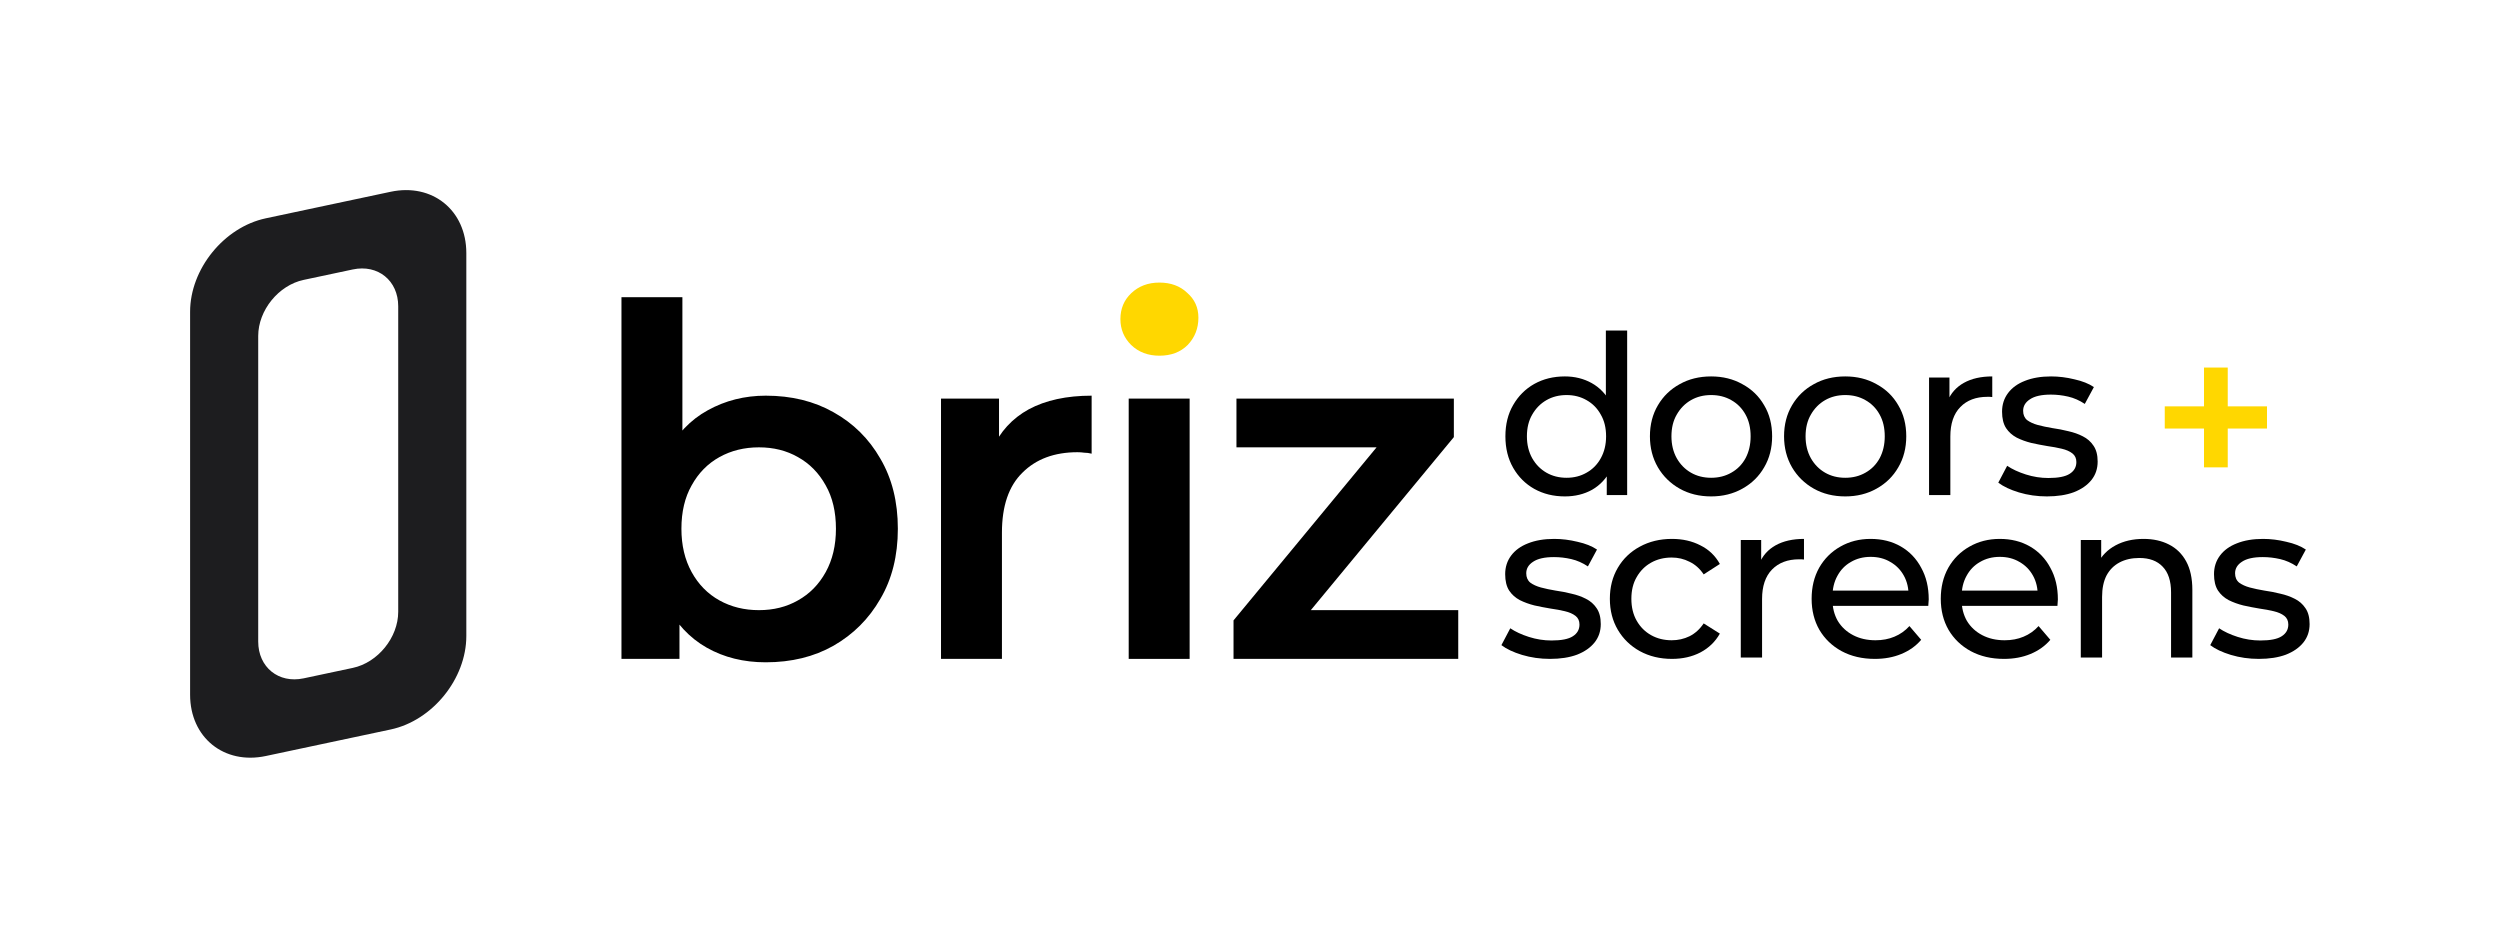
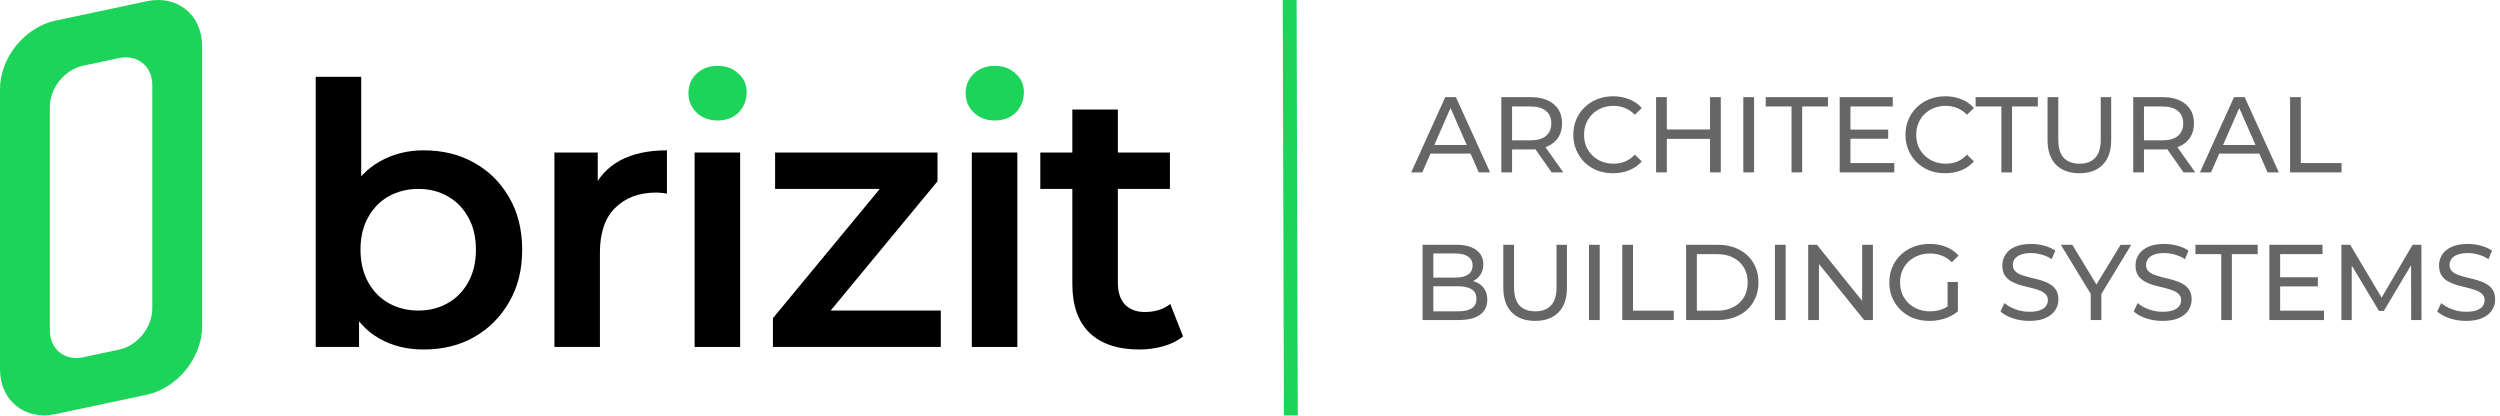
- <svg xmlns="http://www.w3.org/2000/svg" width="5402" height="2048" viewBox="0 0 5402 2048" fill="none">
-   <path d="M4880.84 1423.73C4859.76 1423.73 4839.63 1420.86 4820.46 1415.11C4801.61 1409.36 4786.75 1402.33 4775.89 1394.02L4795.06 1357.6C4805.92 1364.95 4819.34 1371.18 4835.32 1376.29C4851.29 1381.4 4867.58 1383.96 4884.2 1383.96C4905.6 1383.96 4920.94 1380.92 4930.21 1374.85C4939.79 1368.78 4944.58 1360.31 4944.58 1349.45C4944.58 1341.46 4941.71 1335.23 4935.96 1330.76C4930.21 1326.29 4922.54 1322.93 4912.95 1320.7C4903.69 1318.46 4893.3 1316.54 4881.8 1314.94C4870.3 1313.03 4858.8 1310.79 4847.3 1308.24C4835.8 1305.36 4825.25 1301.53 4815.67 1296.73C4806.08 1291.62 4798.41 1284.75 4792.66 1276.13C4786.91 1267.18 4784.04 1255.36 4784.04 1240.66C4784.04 1225.33 4788.35 1211.91 4796.98 1200.41C4805.6 1188.9 4817.74 1180.12 4833.4 1174.05C4849.37 1167.66 4868.22 1164.46 4889.95 1164.46C4906.56 1164.46 4923.34 1166.54 4940.27 1170.69C4957.52 1174.53 4971.58 1180.12 4982.44 1187.47L4962.79 1223.89C4951.29 1216.22 4939.31 1210.95 4926.85 1208.07C4914.39 1205.2 4901.93 1203.76 4889.47 1203.76C4869.34 1203.76 4854.33 1207.12 4844.42 1213.82C4834.52 1220.21 4829.56 1228.52 4829.56 1238.75C4829.56 1247.37 4832.44 1254.08 4838.19 1258.87C4844.26 1263.35 4851.93 1266.86 4861.19 1269.42C4870.78 1271.97 4881.32 1274.21 4892.82 1276.13C4904.33 1277.72 4915.83 1279.96 4927.33 1282.84C4938.83 1285.39 4949.22 1289.07 4958.48 1293.86C4968.07 1298.65 4975.73 1305.36 4981.48 1313.99C4987.56 1322.61 4990.59 1334.11 4990.59 1348.49C4990.59 1363.83 4986.12 1377.09 4977.17 1388.27C4968.23 1399.45 4955.61 1408.24 4939.31 1414.63C4923.02 1420.7 4903.53 1423.73 4880.84 1423.73Z" fill="black" />
-   <path d="M4631.8 1164.46C4652.56 1164.46 4670.78 1168.46 4686.43 1176.44C4702.41 1184.43 4714.87 1196.57 4723.81 1212.87C4732.76 1229.16 4737.23 1249.77 4737.23 1274.69V1420.86H4691.22V1279.96C4691.22 1255.36 4685.15 1236.83 4673.01 1224.37C4661.19 1211.91 4644.42 1205.68 4622.69 1205.68C4606.4 1205.68 4592.18 1208.87 4580.04 1215.26C4567.9 1221.65 4558.47 1231.08 4551.76 1243.54C4545.37 1256 4542.18 1271.49 4542.18 1290.02V1420.86H4496.17V1166.86H4540.26V1235.39L4533.07 1217.18C4541.38 1200.57 4554.16 1187.63 4571.41 1178.36C4588.67 1169.1 4608.79 1164.46 4631.8 1164.46Z" fill="black" />
-   <path d="M4330.21 1423.73C4303.05 1423.73 4279.09 1418.14 4258.32 1406.96C4237.87 1395.78 4221.9 1380.44 4210.4 1360.95C4199.22 1341.46 4193.62 1319.1 4193.62 1293.86C4193.62 1268.62 4199.06 1246.25 4209.92 1226.76C4221.1 1207.27 4236.28 1192.1 4255.45 1181.24C4274.94 1170.05 4296.82 1164.46 4321.1 1164.46C4345.7 1164.46 4367.43 1169.89 4386.28 1180.76C4405.13 1191.62 4419.83 1206.96 4430.37 1226.76C4441.23 1246.25 4446.66 1269.1 4446.66 1295.3C4446.66 1297.21 4446.5 1299.45 4446.19 1302.01C4446.19 1304.56 4446.03 1306.96 4445.71 1309.19H4229.57V1276.13H4421.74L4403.05 1287.63C4403.37 1271.33 4400.02 1256.8 4392.99 1244.02C4385.96 1231.24 4376.22 1221.33 4363.76 1214.3C4351.61 1206.96 4337.4 1203.28 4321.1 1203.28C4305.13 1203.28 4290.91 1206.96 4278.45 1214.3C4265.99 1221.33 4256.25 1231.4 4249.22 1244.5C4242.19 1257.28 4238.67 1271.97 4238.67 1288.59V1296.25C4238.67 1313.19 4242.51 1328.36 4250.17 1341.78C4258.16 1354.88 4269.18 1365.11 4283.24 1372.45C4297.3 1379.8 4313.43 1383.48 4331.65 1383.48C4346.66 1383.48 4360.24 1380.92 4372.38 1375.81C4384.84 1370.7 4395.7 1363.03 4404.97 1352.81L4430.37 1382.52C4418.87 1395.94 4404.49 1406.16 4387.24 1413.19C4370.3 1420.22 4351.29 1423.73 4330.21 1423.73Z" fill="black" />
-   <path d="M4051.14 1423.73C4023.99 1423.73 4000.02 1418.14 3979.26 1406.96C3958.81 1395.78 3942.83 1380.44 3931.33 1360.95C3920.15 1341.46 3914.56 1319.1 3914.56 1293.86C3914.56 1268.62 3919.99 1246.25 3930.85 1226.76C3942.04 1207.27 3957.21 1192.1 3976.38 1181.24C3995.87 1170.05 4017.76 1164.46 4042.04 1164.46C4066.64 1164.46 4088.37 1169.89 4107.22 1180.76C4126.07 1191.62 4140.76 1206.96 4151.31 1226.76C4162.17 1246.25 4167.6 1269.1 4167.6 1295.3C4167.6 1297.21 4167.44 1299.45 4167.12 1302.01C4167.12 1304.56 4166.96 1306.96 4166.64 1309.19H3950.5V1276.13H4142.68L4123.99 1287.63C4124.31 1271.33 4120.95 1256.8 4113.92 1244.02C4106.9 1231.24 4097.15 1221.33 4084.69 1214.3C4072.55 1206.96 4058.33 1203.28 4042.04 1203.28C4026.06 1203.28 4011.85 1206.96 3999.39 1214.3C3986.93 1221.33 3977.18 1231.4 3970.15 1244.5C3963.12 1257.28 3959.61 1271.97 3959.61 1288.59V1296.25C3959.61 1313.19 3963.44 1328.36 3971.11 1341.78C3979.1 1354.88 3990.12 1365.11 4004.18 1372.45C4018.24 1379.8 4034.37 1383.48 4052.58 1383.48C4067.6 1383.48 4081.18 1380.92 4093.32 1375.81C4105.78 1370.7 4116.64 1363.03 4125.91 1352.81L4151.31 1382.52C4139.8 1395.94 4125.43 1406.16 4108.17 1413.19C4091.24 1420.22 4072.23 1423.73 4051.14 1423.73Z" fill="black" />
-   <path d="M3761.47 1420.86V1166.86H3805.56V1235.87L3801.25 1218.62C3808.28 1201.04 3820.1 1187.63 3836.71 1178.36C3853.33 1169.1 3873.77 1164.46 3898.05 1164.46V1209.03C3896.14 1208.71 3894.22 1208.55 3892.3 1208.55C3890.71 1208.55 3889.11 1208.55 3887.51 1208.55C3862.91 1208.55 3843.42 1215.9 3829.04 1230.6C3814.67 1245.29 3807.48 1266.54 3807.48 1294.34V1420.86H3761.47Z" fill="black" />
-   <path d="M3612.77 1423.73C3586.89 1423.73 3563.72 1418.14 3543.28 1406.96C3523.15 1395.78 3507.33 1380.44 3495.83 1360.95C3484.33 1341.46 3478.58 1319.1 3478.58 1293.86C3478.58 1268.62 3484.33 1246.25 3495.83 1226.76C3507.33 1207.27 3523.15 1192.1 3543.28 1181.24C3563.72 1170.05 3586.89 1164.46 3612.77 1164.46C3635.77 1164.46 3656.22 1169.1 3674.11 1178.36C3692.32 1187.31 3706.38 1200.73 3716.28 1218.62L3681.3 1241.14C3672.99 1228.68 3662.77 1219.58 3650.63 1213.82C3638.81 1207.75 3626.03 1204.72 3612.29 1204.72C3595.67 1204.72 3580.82 1208.39 3567.72 1215.74C3554.62 1223.09 3544.24 1233.47 3536.57 1246.89C3528.9 1259.99 3525.07 1275.65 3525.07 1293.86C3525.07 1312.07 3528.9 1327.88 3536.57 1341.3C3544.24 1354.72 3554.62 1365.11 3567.72 1372.45C3580.82 1379.8 3595.67 1383.48 3612.29 1383.48C3626.03 1383.48 3638.81 1380.6 3650.63 1374.85C3662.77 1368.78 3672.99 1359.51 3681.3 1347.05L3716.28 1369.1C3706.38 1386.67 3692.32 1400.25 3674.11 1409.83C3656.22 1419.1 3635.77 1423.73 3612.77 1423.73Z" fill="black" />
-   <path d="M3349.19 1423.73C3328.11 1423.73 3307.98 1420.86 3288.81 1415.11C3269.96 1409.36 3255.1 1402.33 3244.24 1394.02L3263.41 1357.6C3274.27 1364.95 3287.69 1371.18 3303.67 1376.29C3319.64 1381.4 3335.94 1383.96 3352.55 1383.96C3373.96 1383.96 3389.29 1380.92 3398.56 1374.85C3408.14 1368.78 3412.93 1360.31 3412.93 1349.45C3412.93 1341.46 3410.06 1335.23 3404.31 1330.76C3398.56 1326.29 3390.89 1322.93 3381.3 1320.7C3372.04 1318.46 3361.65 1316.54 3350.15 1314.94C3338.65 1313.03 3327.15 1310.79 3315.65 1308.24C3304.15 1305.36 3293.6 1301.53 3284.02 1296.73C3274.43 1291.62 3266.76 1284.75 3261.01 1276.13C3255.26 1267.18 3252.39 1255.36 3252.39 1240.66C3252.39 1225.33 3256.7 1211.91 3265.33 1200.41C3273.95 1188.9 3286.09 1180.12 3301.75 1174.05C3317.72 1167.66 3336.57 1164.46 3358.3 1164.46C3374.91 1164.46 3391.69 1166.54 3408.62 1170.69C3425.87 1174.53 3439.93 1180.12 3450.79 1187.47L3431.14 1223.89C3419.64 1216.22 3407.66 1210.95 3395.2 1208.07C3382.74 1205.2 3370.28 1203.76 3357.82 1203.76C3337.69 1203.76 3322.68 1207.12 3312.77 1213.82C3302.87 1220.21 3297.92 1228.52 3297.92 1238.75C3297.92 1247.37 3300.79 1254.08 3306.54 1258.87C3312.61 1263.35 3320.28 1266.86 3329.55 1269.42C3339.13 1271.97 3349.67 1274.21 3361.18 1276.13C3372.68 1277.72 3384.18 1279.96 3395.68 1282.84C3407.18 1285.39 3417.57 1289.07 3426.83 1293.86C3436.42 1298.65 3444.08 1305.36 3449.84 1313.99C3455.91 1322.61 3458.94 1334.11 3458.94 1348.49C3458.94 1363.83 3454.47 1377.09 3445.52 1388.27C3436.58 1399.45 3423.96 1408.24 3407.66 1414.63C3391.37 1420.7 3371.88 1423.73 3349.19 1423.73Z" fill="black" />
-   <path d="M4762.42 1009.86V794.2H4813.7V1009.86H4762.42ZM4677.6 925.991V878.067H4898.53V925.991H4677.6Z" fill="#FFD700" />
-   <path d="M4422.87 1072.64C4401.78 1072.64 4381.65 1069.76 4362.48 1064.01C4343.63 1058.26 4328.78 1051.23 4317.91 1042.93L4337.08 1006.5C4347.95 1013.85 4361.36 1020.08 4377.34 1025.19C4393.31 1030.31 4409.61 1032.86 4426.22 1032.86C4447.63 1032.86 4462.96 1029.83 4472.23 1023.76C4481.81 1017.69 4486.61 1009.22 4486.61 998.356C4486.61 990.369 4483.73 984.139 4477.98 979.666C4472.23 975.193 4464.56 971.838 4454.98 969.602C4445.71 967.365 4435.33 965.448 4423.83 963.851C4412.32 961.934 4400.82 959.697 4389.32 957.141C4377.82 954.266 4367.28 950.432 4357.69 945.64C4348.11 940.528 4340.44 933.659 4334.69 925.032C4328.94 916.086 4326.06 904.265 4326.06 889.568C4326.06 874.232 4330.37 860.814 4339 849.312C4347.63 837.81 4359.77 829.024 4375.42 822.953C4391.4 816.564 4410.25 813.369 4431.97 813.369C4448.59 813.369 4465.36 815.445 4482.29 819.599C4499.55 823.433 4513.6 829.024 4524.47 836.372L4504.82 872.795C4493.32 865.127 4481.33 859.855 4468.87 856.98C4456.41 854.104 4443.95 852.666 4431.49 852.666C4411.37 852.666 4396.35 856.021 4386.44 862.731C4376.54 869.12 4371.59 877.427 4371.59 887.651C4371.59 896.278 4374.46 902.987 4380.21 907.779C4386.29 912.252 4393.95 915.767 4403.22 918.323C4412.8 920.879 4423.35 923.115 4434.85 925.032C4446.35 926.63 4457.85 928.866 4469.35 931.742C4480.86 934.298 4491.24 937.972 4500.5 942.764C4510.09 947.557 4517.76 954.266 4523.51 962.892C4529.58 971.519 4532.61 983.021 4532.61 997.398C4532.61 1012.73 4528.14 1025.99 4519.2 1037.18C4510.25 1048.36 4497.63 1057.14 4481.33 1063.53C4465.04 1069.6 4445.55 1072.64 4422.87 1072.64Z" fill="black" />
-   <path d="M4168.3 1069.76V815.765H4212.39V884.776L4208.08 867.523C4215.11 849.951 4226.93 836.532 4243.54 827.267C4260.16 818.001 4280.61 813.369 4304.89 813.369V857.938C4302.97 857.619 4301.05 857.459 4299.14 857.459C4297.54 857.459 4295.94 857.459 4294.34 857.459C4269.74 857.459 4250.25 864.807 4235.88 879.504C4221.5 894.201 4214.31 915.447 4214.31 943.243V1069.76H4168.3Z" fill="black" />
-   <path d="M3987.26 1072.64C3961.7 1072.64 3939.02 1067.05 3919.21 1055.87C3899.4 1044.68 3883.74 1029.35 3872.24 1009.86C3860.74 990.049 3854.99 967.685 3854.99 942.764C3854.99 917.524 3860.74 895.159 3872.24 875.67C3883.74 856.181 3899.4 841.005 3919.21 830.142C3939.02 818.96 3961.7 813.369 3987.26 813.369C4012.5 813.369 4035.03 818.96 4054.83 830.142C4074.96 841.005 4090.62 856.181 4101.8 875.67C4113.3 894.84 4119.05 917.205 4119.05 942.764C4119.05 968.004 4113.3 990.369 4101.8 1009.86C4090.62 1029.35 4074.96 1044.68 4054.83 1055.87C4035.03 1067.05 4012.5 1072.64 3987.26 1072.64ZM3987.26 1032.38C4003.56 1032.38 4018.09 1028.71 4030.87 1021.36C4043.97 1014.01 4054.2 1003.63 4061.54 990.209C4068.89 976.471 4072.57 960.656 4072.57 942.764C4072.57 924.553 4068.89 908.898 4061.54 895.798C4054.2 882.38 4043.97 871.996 4030.87 864.648C4018.09 857.299 4003.56 853.625 3987.26 853.625C3970.97 853.625 3956.43 857.299 3943.65 864.648C3930.87 871.996 3920.65 882.38 3912.98 895.798C3905.31 908.898 3901.48 924.553 3901.48 942.764C3901.48 960.656 3905.31 976.471 3912.98 990.209C3920.65 1003.63 3930.87 1014.01 3943.65 1021.36C3956.43 1028.71 3970.97 1032.38 3987.26 1032.38Z" fill="black" />
-   <path d="M3697.43 1072.64C3671.87 1072.64 3649.19 1067.05 3629.38 1055.87C3609.57 1044.68 3593.91 1029.35 3582.41 1009.86C3570.91 990.049 3565.16 967.685 3565.16 942.764C3565.16 917.524 3570.91 895.159 3582.41 875.67C3593.91 856.181 3609.57 841.005 3629.38 830.142C3649.19 818.96 3671.87 813.369 3697.43 813.369C3722.67 813.369 3745.2 818.96 3765 830.142C3785.13 841.005 3800.79 856.181 3811.97 875.67C3823.47 894.84 3829.22 917.205 3829.22 942.764C3829.22 968.004 3823.47 990.369 3811.97 1009.86C3800.79 1029.35 3785.13 1044.68 3765 1055.87C3745.2 1067.05 3722.67 1072.64 3697.43 1072.64ZM3697.43 1032.38C3713.73 1032.38 3728.26 1028.71 3741.04 1021.36C3754.14 1014.01 3764.37 1003.63 3771.71 990.209C3779.06 976.471 3782.74 960.656 3782.74 942.764C3782.74 924.553 3779.06 908.898 3771.71 895.798C3764.37 882.38 3754.14 871.996 3741.04 864.648C3728.26 857.299 3713.73 853.625 3697.43 853.625C3681.14 853.625 3666.6 857.299 3653.82 864.648C3641.04 871.996 3630.82 882.38 3623.15 895.798C3615.48 908.898 3611.65 924.553 3611.65 942.764C3611.65 960.656 3615.48 976.471 3623.15 990.209C3630.82 1003.63 3641.04 1014.01 3653.82 1021.36C3666.6 1028.71 3681.14 1032.38 3697.43 1032.38Z" fill="black" />
-   <path d="M3381.3 1072.64C3356.7 1072.64 3334.66 1067.21 3315.17 1056.34C3296 1045.48 3280.82 1030.31 3269.64 1010.82C3258.46 991.327 3252.87 968.643 3252.87 942.763C3252.87 916.884 3258.46 894.36 3269.64 875.19C3280.82 855.701 3296 840.525 3315.17 829.662C3334.66 818.799 3356.7 813.368 3381.3 813.368C3402.71 813.368 3422.04 818.16 3439.29 827.745C3456.54 837.33 3470.28 851.707 3480.51 870.877C3491.05 890.047 3496.32 914.009 3496.32 942.763C3496.32 971.518 3491.21 995.48 3480.98 1014.65C3471.08 1033.82 3457.5 1048.36 3440.25 1058.26C3423 1067.85 3403.35 1072.64 3381.3 1072.64ZM3385.14 1032.38C3401.11 1032.38 3415.49 1028.71 3428.27 1021.36C3441.37 1014.01 3451.59 1003.63 3458.94 990.208C3466.61 976.47 3470.44 960.655 3470.44 942.763C3470.44 924.552 3466.61 908.897 3458.94 895.798C3451.59 882.379 3441.37 871.995 3428.27 864.647C3415.49 857.298 3401.11 853.624 3385.14 853.624C3368.84 853.624 3354.31 857.298 3341.53 864.647C3328.75 871.995 3318.52 882.379 3310.85 895.798C3303.19 908.897 3299.35 924.552 3299.35 942.763C3299.35 960.655 3303.19 976.47 3310.85 990.208C3318.52 1003.63 3328.75 1014.01 3341.53 1021.36C3354.31 1028.71 3368.84 1032.38 3385.14 1032.38ZM3471.88 1069.76V1001.23L3474.75 942.284L3469.96 883.337V714.165H3515.97V1069.76H3471.88Z" fill="black" />
-   <path d="M2665.41 1423.73V1340.52L3011.94 921.318L3036.17 966.609H2671.73V861.281H3141.49V944.49L2794.96 1363.7L2768.63 1318.41H3150.97V1423.73H2665.41Z" fill="black" />
-   <path fill-rule="evenodd" clip-rule="evenodd" d="M2438.89 861.28V1423.73H2570.55V861.28H2438.89Z" fill="black" />
-   <path d="M2505.24 768.591C2480.67 768.591 2460.3 760.867 2444.15 745.419C2428.71 729.971 2420.98 711.363 2420.98 689.595C2420.98 667.125 2428.71 648.517 2444.15 633.771C2460.3 618.323 2480.67 610.599 2505.24 610.599C2529.82 610.599 2549.83 617.972 2565.28 632.718C2581.43 646.762 2589.51 664.667 2589.51 686.435C2589.51 709.607 2581.78 729.269 2566.34 745.419C2550.89 760.867 2530.52 768.591 2505.24 768.591Z" fill="#FFD700" />
-   <path d="M2033.33 1423.73V861.279H2158.67V1016.11L2143.93 970.82C2160.78 932.902 2187.11 904.112 2222.92 884.451C2259.44 864.79 2304.73 854.959 2358.8 854.959V980.299C2353.18 978.895 2347.91 978.193 2343 978.193C2338.08 977.491 2333.17 977.14 2328.25 977.14C2278.4 977.14 2238.72 991.886 2209.23 1021.38C2179.74 1050.17 2164.99 1093.35 2164.99 1150.93V1423.73H2033.33Z" fill="black" />
-   <path d="M1654.63 1431.1C1606.88 1431.1 1564.4 1420.57 1527.18 1399.51C1489.97 1378.44 1460.48 1346.84 1438.71 1304.71C1417.64 1261.88 1407.11 1207.81 1407.11 1142.51C1407.11 1076.5 1417.99 1022.43 1439.76 980.3C1462.23 938.169 1492.07 906.922 1529.29 886.558C1567.21 865.493 1608.99 854.96 1654.63 854.96C1710.1 854.96 1758.91 866.897 1801.04 890.771C1843.87 914.646 1877.58 948 1902.15 990.833C1927.43 1033.67 1940.07 1084.22 1940.07 1142.51C1940.07 1200.79 1927.43 1251.34 1902.15 1294.18C1877.58 1337.01 1843.87 1370.72 1801.04 1395.29C1758.91 1419.17 1710.1 1431.1 1654.63 1431.1ZM1342.86 1423.73V642.197H1474.52V991.886L1463.99 1141.45L1468.2 1291.02V1423.73H1342.86ZM1639.88 1318.4C1671.48 1318.4 1699.57 1311.38 1724.15 1297.34C1749.43 1283.29 1769.44 1262.93 1784.18 1236.25C1798.93 1209.56 1806.3 1178.32 1806.3 1142.51C1806.3 1105.99 1798.93 1074.74 1784.18 1048.76C1769.44 1022.08 1749.43 1001.72 1724.15 987.673C1699.57 973.629 1671.48 966.608 1639.88 966.608C1608.29 966.608 1579.85 973.629 1554.57 987.673C1529.29 1001.72 1509.28 1022.08 1494.53 1048.76C1479.79 1074.74 1472.41 1105.99 1472.41 1142.51C1472.41 1178.32 1479.79 1209.56 1494.53 1236.25C1509.28 1262.93 1529.29 1283.29 1554.57 1297.34C1579.85 1311.38 1608.29 1318.4 1639.88 1318.4Z" fill="black" />
-   <path d="M844.111 414.387C934.423 395.19 1007.63 454.476 1007.63 546.805V1374.33C1007.63 1466.66 934.422 1557.07 844.111 1576.26L574.299 1633.61C483.988 1652.81 410.775 1593.52 410.775 1501.19V673.671C410.775 581.342 483.987 490.933 574.299 471.737L844.111 414.387ZM860.464 661.674C860.463 606.277 816.536 570.706 762.35 582.224L656.06 604.817C601.874 616.335 557.946 670.58 557.946 725.977V1386.32C557.947 1441.72 601.874 1477.29 656.06 1465.77L762.35 1443.18C816.536 1431.66 860.464 1377.42 860.464 1322.02V661.674Z" fill="#1D1D1F" />
+ <svg xmlns="http://www.w3.org/2000/svg" width="7382" height="1227" viewBox="0 0 7382 1227" fill="none">
+   <path d="M4166.95 509.024L4267.58 286.816H4299.01L4399.95 509.024H4366.62L4276.79 304.593H4289.48L4199.65 509.024H4166.95ZM4209.81 453.472L4218.38 428.077H4343.45L4352.65 453.472H4209.81ZM4433.1 509.024V286.816H4519.76C4548.54 286.816 4571.19 293.694 4587.69 307.45C4604.2 320.994 4612.45 339.935 4612.45 364.272C4612.45 380.355 4608.75 394.217 4601.34 405.856C4593.94 417.284 4583.36 426.067 4569.6 432.204C4555.84 438.341 4539.23 441.41 4519.76 441.41H4450.56L4464.84 426.807V509.024H4433.1ZM4581.66 509.024L4525.16 428.395H4559.12L4616.26 509.024H4581.66ZM4464.84 429.982L4450.56 414.427H4518.81C4539.13 414.427 4554.47 410.089 4564.84 401.412C4575.42 392.524 4580.71 380.144 4580.71 364.272C4580.71 348.4 4575.42 336.125 4564.84 327.449C4554.47 318.772 4539.13 314.434 4518.81 314.434H4450.56L4464.84 298.562V429.982ZM4763.1 511.564C4746.17 511.564 4730.51 508.813 4716.12 503.31C4701.94 497.597 4689.56 489.661 4678.98 479.502C4668.61 469.133 4660.46 457.07 4654.53 443.314C4648.61 429.559 4645.65 414.427 4645.65 397.92C4645.65 381.414 4648.61 366.282 4654.53 352.526C4660.46 338.771 4668.71 326.814 4679.3 316.656C4689.88 306.286 4702.26 298.35 4716.44 292.848C4730.83 287.134 4746.49 284.277 4763.42 284.277C4780.56 284.277 4796.32 287.24 4810.72 293.165C4825.32 298.879 4837.7 307.45 4847.86 318.878L4827.22 338.877C4818.76 329.988 4809.23 323.428 4798.65 319.195C4788.07 314.751 4776.75 312.529 4764.69 312.529C4752.2 312.529 4740.56 314.645 4729.77 318.878C4719.19 323.11 4709.98 329.036 4702.15 336.654C4694.32 344.273 4688.18 353.373 4683.74 363.954C4679.51 374.324 4677.39 385.646 4677.39 397.92C4677.39 410.195 4679.51 421.623 4683.74 432.204C4688.18 442.574 4694.32 451.568 4702.15 459.186C4709.98 466.805 4719.19 472.73 4729.77 476.963C4740.56 481.196 4752.2 483.312 4764.69 483.312C4776.75 483.312 4788.07 481.196 4798.65 476.963C4809.23 472.519 4818.76 465.747 4827.22 456.647L4847.86 476.646C4837.7 488.073 4825.32 496.75 4810.72 502.676C4796.32 508.601 4780.45 511.564 4763.1 511.564ZM5049.4 509.024V286.816H5081.14V509.024H5049.4ZM4890.04 509.024V286.816H4921.78V509.024H4890.04ZM4918.61 409.983V382.366H5052.25V409.983H4918.61ZM5147.65 509.024V286.816H5179.39V509.024H5147.65ZM5290.04 509.024V314.434H5213.86V286.816H5397.66V314.434H5321.47V509.024H5290.04ZM5432.23 509.024V286.816H5589.05V314.434H5463.97V481.407H5593.49V509.024H5432.23ZM5461.12 409.666V382.683H5575.4V409.666H5461.12ZM5743.94 511.564C5727.01 511.564 5711.35 508.813 5696.96 503.31C5682.78 497.597 5670.4 489.661 5659.82 479.502C5649.45 469.133 5641.3 457.07 5635.37 443.314C5629.45 429.559 5626.49 414.427 5626.49 397.92C5626.49 381.414 5629.45 366.282 5635.37 352.526C5641.3 338.771 5649.55 326.814 5660.14 316.656C5670.72 306.286 5683.1 298.35 5697.28 292.848C5711.67 287.134 5727.33 284.277 5744.26 284.277C5761.4 284.277 5777.16 287.24 5791.56 293.165C5806.16 298.879 5818.54 307.45 5828.7 318.878L5808.06 338.877C5799.6 329.988 5790.07 323.428 5779.49 319.195C5768.91 314.751 5757.59 312.529 5745.53 312.529C5733.04 312.529 5721.4 314.645 5710.61 318.878C5700.03 323.11 5690.82 329.036 5682.99 336.654C5675.16 344.273 5669.02 353.373 5664.58 363.954C5660.35 374.324 5658.23 385.646 5658.23 397.92C5658.23 410.195 5660.35 421.623 5664.58 432.204C5669.02 442.574 5675.16 451.568 5682.99 459.186C5690.82 466.805 5700.03 472.73 5710.61 476.963C5721.4 481.196 5733.04 483.312 5745.53 483.312C5757.59 483.312 5768.91 481.196 5779.49 476.963C5790.07 472.519 5799.6 465.747 5808.06 456.647L5828.7 476.646C5818.54 488.073 5806.16 496.75 5791.56 502.676C5777.16 508.601 5761.29 511.564 5743.94 511.564ZM5909.73 509.024V314.434H5833.55V286.816H6017.35V314.434H5941.16V509.024H5909.73ZM6139.95 511.564C6110.74 511.564 6087.78 503.205 6071.06 486.486C6054.35 469.768 6045.99 445.325 6045.99 413.158V286.816H6077.73V411.888C6077.73 436.648 6083.13 454.742 6093.92 466.17C6104.92 477.598 6120.37 483.312 6140.27 483.312C6160.37 483.312 6175.82 477.598 6186.61 466.17C6197.62 454.742 6203.12 436.648 6203.12 411.888V286.816H6233.91V413.158C6233.91 445.325 6225.55 469.768 6208.83 486.486C6192.33 503.205 6169.36 511.564 6139.95 511.564ZM6298.99 509.024V286.816H6385.65C6414.43 286.816 6437.08 293.694 6453.58 307.45C6470.09 320.994 6478.34 339.935 6478.34 364.272C6478.34 380.355 6474.64 394.217 6467.23 405.856C6459.83 417.284 6449.25 426.067 6435.49 432.204C6421.73 438.341 6405.12 441.41 6385.65 441.41H6316.45L6330.73 426.807V509.024H6298.99ZM6447.55 509.024L6391.05 428.395H6425.01L6482.15 509.024H6447.55ZM6330.73 429.982L6316.45 414.427H6384.7C6405.02 414.427 6420.36 410.089 6430.73 401.412C6441.31 392.524 6446.6 380.144 6446.6 364.272C6446.6 348.4 6441.31 336.125 6430.73 327.449C6420.36 318.772 6405.02 314.434 6384.7 314.434H6316.45L6330.73 298.562V429.982ZM6495.98 509.024L6596.61 286.816H6628.04L6728.98 509.024H6695.65L6605.82 304.593H6618.51L6528.68 509.024H6495.98ZM6538.84 453.472L6547.41 428.077H6672.48L6681.68 453.472H6538.84ZM6762.13 509.024V286.816H6793.87V481.407H6914.18V509.024H6762.13ZM4200.6 945.024V722.816H4300.28C4325.88 722.816 4345.57 728.001 4359.32 738.371C4373.08 748.529 4379.95 762.496 4379.95 780.273C4379.95 792.336 4377.2 802.494 4371.7 810.747C4366.41 819.001 4359.21 825.35 4350.11 829.794C4341.02 834.238 4331.17 836.46 4320.59 836.46L4326.31 826.937C4339 826.937 4350.22 829.159 4359.96 833.603C4369.69 838.047 4377.41 844.608 4383.13 853.284C4388.84 861.749 4391.7 872.331 4391.7 885.028C4391.7 904.075 4384.5 918.889 4370.11 929.47C4355.93 939.84 4334.77 945.024 4306.63 945.024H4200.6ZM4232.34 919.312H4305.36C4322.92 919.312 4336.36 916.349 4345.67 910.423C4354.98 904.498 4359.64 895.186 4359.64 882.489C4359.64 869.58 4354.98 860.162 4345.67 854.237C4336.36 848.311 4322.92 845.348 4305.36 845.348H4229.49V819.636H4297.42C4313.5 819.636 4325.99 816.673 4334.88 810.747C4343.77 804.822 4348.21 795.933 4348.21 784.082C4348.21 772.231 4343.77 763.343 4334.88 757.417C4325.99 751.492 4313.5 748.529 4297.42 748.529H4232.34V919.312ZM4532.91 947.564C4503.7 947.564 4480.74 939.205 4464.02 922.486C4447.31 905.768 4438.95 881.325 4438.95 849.158V722.816H4470.69V847.888C4470.69 872.648 4476.09 890.742 4486.88 902.17C4497.88 913.598 4513.33 919.312 4533.23 919.312C4553.33 919.312 4568.78 913.598 4579.57 902.17C4590.58 890.742 4596.08 872.648 4596.08 847.888V722.816H4626.87V849.158C4626.87 881.325 4618.51 905.768 4601.79 922.486C4585.29 939.205 4562.32 947.564 4532.91 947.564ZM4691.95 945.024V722.816H4723.69V945.024H4691.95ZM4790.22 945.024V722.816H4821.96V917.407H4942.27V945.024H4790.22ZM4978.7 945.024V722.816H5072.35C5096.05 722.816 5116.89 727.472 5134.88 736.784C5153.08 746.095 5167.15 759.11 5177.1 775.829C5187.26 792.547 5192.34 811.911 5192.34 833.92C5192.34 855.93 5187.26 875.293 5177.1 892.012C5167.15 908.73 5153.08 921.745 5134.88 931.057C5116.89 940.369 5096.05 945.024 5072.35 945.024H4978.7ZM5010.44 917.407H5070.44C5088.85 917.407 5104.72 913.915 5118.06 906.932C5131.6 899.948 5142.08 890.213 5149.48 877.727C5156.89 865.03 5160.59 850.427 5160.59 833.92C5160.59 817.202 5156.89 802.6 5149.48 790.114C5142.08 777.628 5131.6 767.893 5118.06 760.909C5104.72 753.926 5088.85 750.434 5070.44 750.434H5010.44V917.407ZM5240.96 945.024V722.816H5272.7V945.024H5240.96ZM5339.23 945.024V722.816H5365.26L5512.24 905.344H5498.59V722.816H5530.33V945.024H5504.3L5357.32 762.496H5370.97V945.024H5339.23ZM5697.15 947.564C5680.01 947.564 5664.24 944.813 5649.85 939.31C5635.46 933.597 5622.98 925.661 5612.4 915.502C5601.81 905.133 5593.56 893.07 5587.63 879.314C5581.71 865.559 5578.75 850.427 5578.75 833.92C5578.75 817.414 5581.71 802.282 5587.63 788.526C5593.56 774.771 5601.81 762.814 5612.4 752.656C5623.19 742.286 5635.78 734.35 5650.17 728.848C5664.56 723.134 5680.43 720.277 5697.79 720.277C5715.35 720.277 5731.44 723.134 5746.04 728.848C5760.64 734.562 5773.02 743.133 5783.18 754.56L5763.5 774.242C5754.4 765.353 5744.45 758.899 5733.66 754.878C5723.08 750.645 5711.54 748.529 5699.06 748.529C5686.36 748.529 5674.51 750.645 5663.5 754.878C5652.71 759.11 5643.29 765.036 5635.25 772.654C5627.42 780.273 5621.28 789.373 5616.84 799.954C5612.61 810.324 5610.49 821.646 5610.49 833.92C5610.49 845.983 5612.61 857.305 5616.84 867.886C5621.28 878.256 5627.42 887.356 5635.25 895.186C5643.29 902.805 5652.71 908.73 5663.5 912.963C5674.3 917.196 5686.04 919.312 5698.74 919.312C5710.59 919.312 5721.91 917.513 5732.71 913.915C5743.71 910.106 5753.87 903.863 5763.18 895.186L5781.27 919.312C5770.27 928.623 5757.36 935.713 5742.55 940.58C5727.94 945.236 5712.81 947.564 5697.15 947.564ZM5781.27 919.312L5750.8 915.185V832.651H5781.27V919.312ZM5992.06 947.564C5975.13 947.564 5958.94 945.024 5943.49 939.945C5928.04 934.655 5915.87 927.883 5906.98 919.629L5918.73 894.869C5927.19 902.276 5937.99 908.413 5951.11 913.28C5964.23 918.148 5977.88 920.582 5992.06 920.582C6004.97 920.582 6015.44 919.1 6023.49 916.137C6031.53 913.175 6037.45 909.154 6041.26 904.075C6045.07 898.784 6046.98 892.858 6046.98 886.298C6046.98 878.679 6044.44 872.542 6039.36 867.886C6034.49 863.231 6028.04 859.527 6019.99 856.776C6012.16 853.813 6003.49 851.274 5993.96 849.158C5984.44 847.041 5974.81 844.608 5965.08 841.856C5955.55 838.894 5946.77 835.19 5938.73 830.746C5930.9 826.302 5924.55 820.376 5919.68 812.969C5914.81 805.351 5912.38 795.616 5912.38 783.765C5912.38 772.337 5915.34 761.862 5921.27 752.338C5927.41 742.603 5936.72 734.879 5949.2 729.165C5961.9 723.24 5977.99 720.277 5997.46 720.277C6010.36 720.277 6023.17 721.97 6035.87 725.356C6048.56 728.742 6059.57 733.609 6068.88 739.958L6058.4 765.353C6048.88 759.005 6038.83 754.455 6028.25 751.703C6017.67 748.741 6007.4 747.259 5997.46 747.259C5984.97 747.259 5974.71 748.846 5966.66 752.021C5958.62 755.195 5952.7 759.428 5948.89 764.718C5945.29 770.009 5943.49 775.935 5943.49 782.495C5943.49 790.325 5945.92 796.568 5950.79 801.224C5955.87 805.88 5962.33 809.583 5970.16 812.334C5978.2 815.086 5986.98 817.625 5996.5 819.953C6006.03 822.069 6015.55 824.503 6025.07 827.254C6034.81 830.005 6043.59 833.603 6051.42 838.047C6059.46 842.491 6065.92 848.417 6070.78 855.824C6075.65 863.231 6078.08 872.754 6078.08 884.393C6078.08 895.61 6075.02 906.085 6068.88 915.82C6062.74 925.343 6053.22 933.068 6040.31 938.993C6027.61 944.707 6011.53 947.564 5992.06 947.564ZM6173.46 945.024V859.95L6180.76 879.632L6085.21 722.816H6119.18L6199.49 855.189H6181.08L6261.71 722.816H6293.13L6197.9 879.632L6204.88 859.95V945.024H6173.46ZM6385.45 947.564C6368.52 947.564 6352.33 945.024 6336.88 939.945C6321.43 934.655 6309.26 927.883 6300.37 919.629L6312.12 894.869C6320.59 902.276 6331.38 908.413 6344.5 913.28C6357.62 918.148 6371.27 920.582 6385.45 920.582C6398.36 920.582 6408.83 919.1 6416.88 916.137C6424.92 913.175 6430.84 909.154 6434.65 904.075C6438.46 898.784 6440.37 892.858 6440.37 886.298C6440.37 878.679 6437.83 872.542 6432.75 867.886C6427.88 863.231 6421.43 859.527 6413.38 856.776C6405.55 853.813 6396.88 851.274 6387.35 849.158C6377.83 847.041 6368.2 844.608 6358.47 841.856C6348.94 838.894 6340.16 835.19 6332.12 830.746C6324.29 826.302 6317.94 820.376 6313.07 812.969C6308.2 805.351 6305.77 795.616 6305.77 783.765C6305.77 772.337 6308.73 761.862 6314.66 752.338C6320.8 742.603 6330.11 734.879 6342.59 729.165C6355.29 723.24 6371.38 720.277 6390.85 720.277C6403.75 720.277 6416.56 721.97 6429.26 725.356C6441.95 728.742 6452.96 733.609 6462.27 739.958L6451.79 765.353C6442.27 759.005 6432.22 754.455 6421.64 751.703C6411.06 748.741 6400.79 747.259 6390.85 747.259C6378.36 747.259 6368.1 748.846 6360.05 752.021C6352.01 755.195 6346.09 759.428 6342.28 764.718C6338.68 770.009 6336.88 775.935 6336.88 782.495C6336.88 790.325 6339.31 796.568 6344.18 801.224C6349.26 805.88 6355.72 809.583 6363.55 812.334C6371.59 815.086 6380.37 817.625 6389.89 819.953C6399.42 822.069 6408.94 824.503 6418.46 827.254C6428.2 830.005 6436.98 833.603 6444.81 838.047C6452.85 842.491 6459.31 848.417 6464.17 855.824C6469.04 863.231 6471.47 872.754 6471.47 884.393C6471.47 895.61 6468.41 906.085 6462.27 915.82C6456.13 925.343 6446.61 933.068 6433.7 938.993C6421 944.707 6404.92 947.564 6385.45 947.564ZM6558.88 945.024V750.434H6482.69V722.816H6666.49V750.434H6590.3V945.024H6558.88ZM6701.06 945.024V722.816H6857.88V750.434H6732.8V917.407H6862.32V945.024H6701.06ZM6729.95 845.666V818.683H6844.23V845.666H6729.95ZM6913.72 945.024V722.816H6939.75L7039.43 890.742H7025.46L7123.87 722.816H7149.9L7150.21 945.024H7119.74L7119.42 770.75H7126.72L7039.11 918.042H7024.51L6936.26 770.75H6944.2V945.024H6913.72ZM7281.66 947.564C7264.73 947.564 7248.54 945.024 7233.09 939.945C7217.64 934.655 7205.47 927.883 7196.58 919.629L7208.33 894.869C7216.79 902.276 7227.59 908.413 7240.71 913.28C7253.83 918.148 7267.48 920.582 7281.66 920.582C7294.57 920.582 7305.04 919.1 7313.09 916.137C7321.13 913.175 7327.05 909.154 7330.86 904.075C7334.67 898.784 7336.58 892.858 7336.58 886.298C7336.58 878.679 7334.04 872.542 7328.96 867.886C7324.09 863.231 7317.64 859.527 7309.59 856.776C7301.76 853.813 7293.09 851.274 7283.56 849.158C7274.04 847.041 7264.41 844.608 7254.68 841.856C7245.15 838.894 7236.37 835.19 7228.33 830.746C7220.5 826.302 7214.15 820.376 7209.28 812.969C7204.41 805.351 7201.98 795.616 7201.98 783.765C7201.98 772.337 7204.94 761.862 7210.87 752.338C7217.01 742.603 7226.32 734.879 7238.8 729.165C7251.5 723.24 7267.59 720.277 7287.06 720.277C7299.96 720.277 7312.77 721.97 7325.47 725.356C7338.16 728.742 7349.17 733.609 7358.48 739.958L7348 765.353C7338.48 759.005 7328.43 754.455 7317.85 751.703C7307.27 748.741 7297 747.259 7287.06 747.259C7274.57 747.259 7264.31 748.846 7256.26 752.021C7248.22 755.195 7242.3 759.428 7238.49 764.718C7234.89 770.009 7233.09 775.935 7233.09 782.495C7233.09 790.325 7235.52 796.568 7240.39 801.224C7245.47 805.88 7251.92 809.583 7259.76 812.334C7267.8 815.086 7276.58 817.625 7286.1 819.953C7295.63 822.069 7305.15 824.503 7314.67 827.254C7324.41 830.005 7333.19 833.603 7341.02 838.047C7349.06 842.491 7355.52 848.417 7360.38 855.824C7365.25 863.231 7367.68 872.754 7367.68 884.393C7367.68 895.61 7364.62 906.085 7358.48 915.82C7352.34 925.343 7342.82 933.068 7329.91 938.993C7317.21 944.707 7301.13 947.564 7281.66 947.564Z" fill="#666666" />
+   <line x1="3811.56" y1="1226.5" x2="3808.16" y2="0.061" stroke="#1DD45A" stroke-width="40.96" />
+   <path d="M3364.25 1032.01C3301.17 1032.01 3252.43 1015.89 3218.02 983.631C3183.62 950.658 3166.41 902.274 3166.41 838.479V323.458H3300.81V835.253C3300.81 862.492 3307.62 883.637 3321.24 898.69C3335.58 913.743 3355.29 921.269 3380.38 921.269C3410.48 921.269 3435.57 913.384 3455.64 897.615L3493.28 993.308C3477.51 1006.21 3458.15 1015.89 3435.21 1022.34C3412.28 1028.79 3388.62 1032.01 3364.25 1032.01ZM3071.8 557.852V450.332H3454.57V557.852H3071.8Z" fill="black" />
+   <path fill-rule="evenodd" clip-rule="evenodd" d="M2869.59 450.332V1024.49H3003.99V450.332H2869.59Z" fill="black" />
+   <path d="M2937.33 355.715C2912.24 355.715 2891.46 347.83 2874.97 332.06C2859.2 316.291 2851.32 297.295 2851.32 275.075C2851.32 252.137 2859.2 233.142 2874.97 218.089C2891.46 202.319 2912.24 194.435 2937.33 194.435C2962.42 194.435 2982.85 201.961 2998.62 217.014C3015.11 231.35 3023.35 249.628 3023.35 271.849C3023.35 295.503 3015.46 315.574 2999.69 332.06C2983.92 347.83 2963.14 355.715 2937.33 355.715Z" fill="#1DD45A" />
+   <path d="M2282.29 1024.49V939.548L2636.03 511.618L2660.76 557.852H2288.74V450.332H2768.28V535.273L2414.54 963.202L2387.66 916.969H2777.96V1024.49H2282.29Z" fill="black" />
+   <path fill-rule="evenodd" clip-rule="evenodd" d="M2051.06 450.332V1024.49H2185.46V450.332H2051.06Z" fill="black" />
+   <path d="M2118.79 355.715C2093.71 355.715 2072.92 347.83 2056.43 332.06C2040.66 316.291 2032.78 297.295 2032.78 275.075C2032.78 252.137 2040.66 233.142 2056.43 218.089C2072.92 202.319 2093.71 194.435 2118.79 194.435C2143.88 194.435 2164.31 201.961 2180.08 217.014C2196.57 231.35 2204.81 249.628 2204.81 271.849C2204.81 295.503 2196.92 315.574 2181.15 332.06C2165.39 347.83 2144.6 355.715 2118.79 355.715Z" fill="#1DD45A" />
+   <path d="M1637.06 1024.49V450.331H1765.01V608.385L1749.96 562.152C1767.16 523.445 1794.04 494.056 1830.6 473.985C1867.87 453.915 1914.11 443.88 1969.3 443.88V571.829C1963.56 570.395 1958.19 569.678 1953.17 569.678C1948.15 568.961 1943.14 568.603 1938.12 568.603C1887.23 568.603 1846.73 583.656 1816.62 613.761C1786.52 643.15 1771.46 687.233 1771.46 746.011V1024.49H1637.06Z" fill="black" />
+   <path d="M1250.48 1032.02C1201.74 1032.02 1158.37 1021.26 1120.38 999.759C1082.39 978.255 1052.28 945.999 1030.06 902.991C1008.56 859.266 997.806 804.073 997.806 737.41C997.806 670.031 1008.92 614.838 1031.14 571.83C1054.07 528.822 1084.54 496.924 1122.53 476.137C1161.24 454.633 1203.89 443.881 1250.48 443.881C1307.11 443.881 1356.92 456.066 1399.93 480.438C1443.66 504.809 1478.06 538.857 1503.15 582.582C1528.95 626.306 1541.86 677.916 1541.86 737.41C1541.86 796.905 1528.95 848.514 1503.15 892.239C1478.06 935.964 1443.66 970.371 1399.93 995.459C1356.92 1019.83 1307.11 1032.02 1250.48 1032.02ZM932.219 1024.49V226.69H1066.62V583.657L1055.87 736.335L1060.17 889.014V1024.49H932.219ZM1235.43 916.969C1267.68 916.969 1296.35 909.801 1321.44 895.465C1347.25 881.129 1367.67 860.342 1382.73 833.103C1397.78 805.865 1405.31 773.967 1405.31 737.41C1405.31 700.137 1397.78 668.239 1382.73 641.718C1367.67 614.479 1347.25 593.692 1321.44 579.356C1296.35 565.02 1267.68 557.852 1235.43 557.852C1203.17 557.852 1174.14 565.02 1148.33 579.356C1122.53 593.692 1102.1 614.479 1087.05 641.718C1071.99 668.239 1064.47 700.137 1064.47 737.41C1064.47 773.967 1071.99 805.865 1087.05 833.103C1102.1 860.342 1122.53 881.129 1148.33 895.465C1174.14 909.801 1203.17 916.969 1235.43 916.969Z" fill="black" />
+   <path d="M433.336 3.609C523.647 -15.587 596.859 43.699 596.859 136.028V963.551C596.859 1055.88 523.647 1146.29 433.336 1165.48L163.523 1222.84C73.212 1242.03 0 1182.75 0 1090.42V262.894C0 170.565 73.212 80.156 163.523 60.96L433.336 3.609ZM449.688 250.896C449.688 195.5 405.761 159.929 351.574 171.447L245.285 194.04C191.098 205.557 147.171 259.802 147.171 315.2V975.546C147.171 1030.94 191.098 1066.52 245.285 1055L351.574 1032.4C405.761 1020.89 449.688 966.64 449.688 911.243V250.896Z" fill="#1DD45A" />
</svg>
